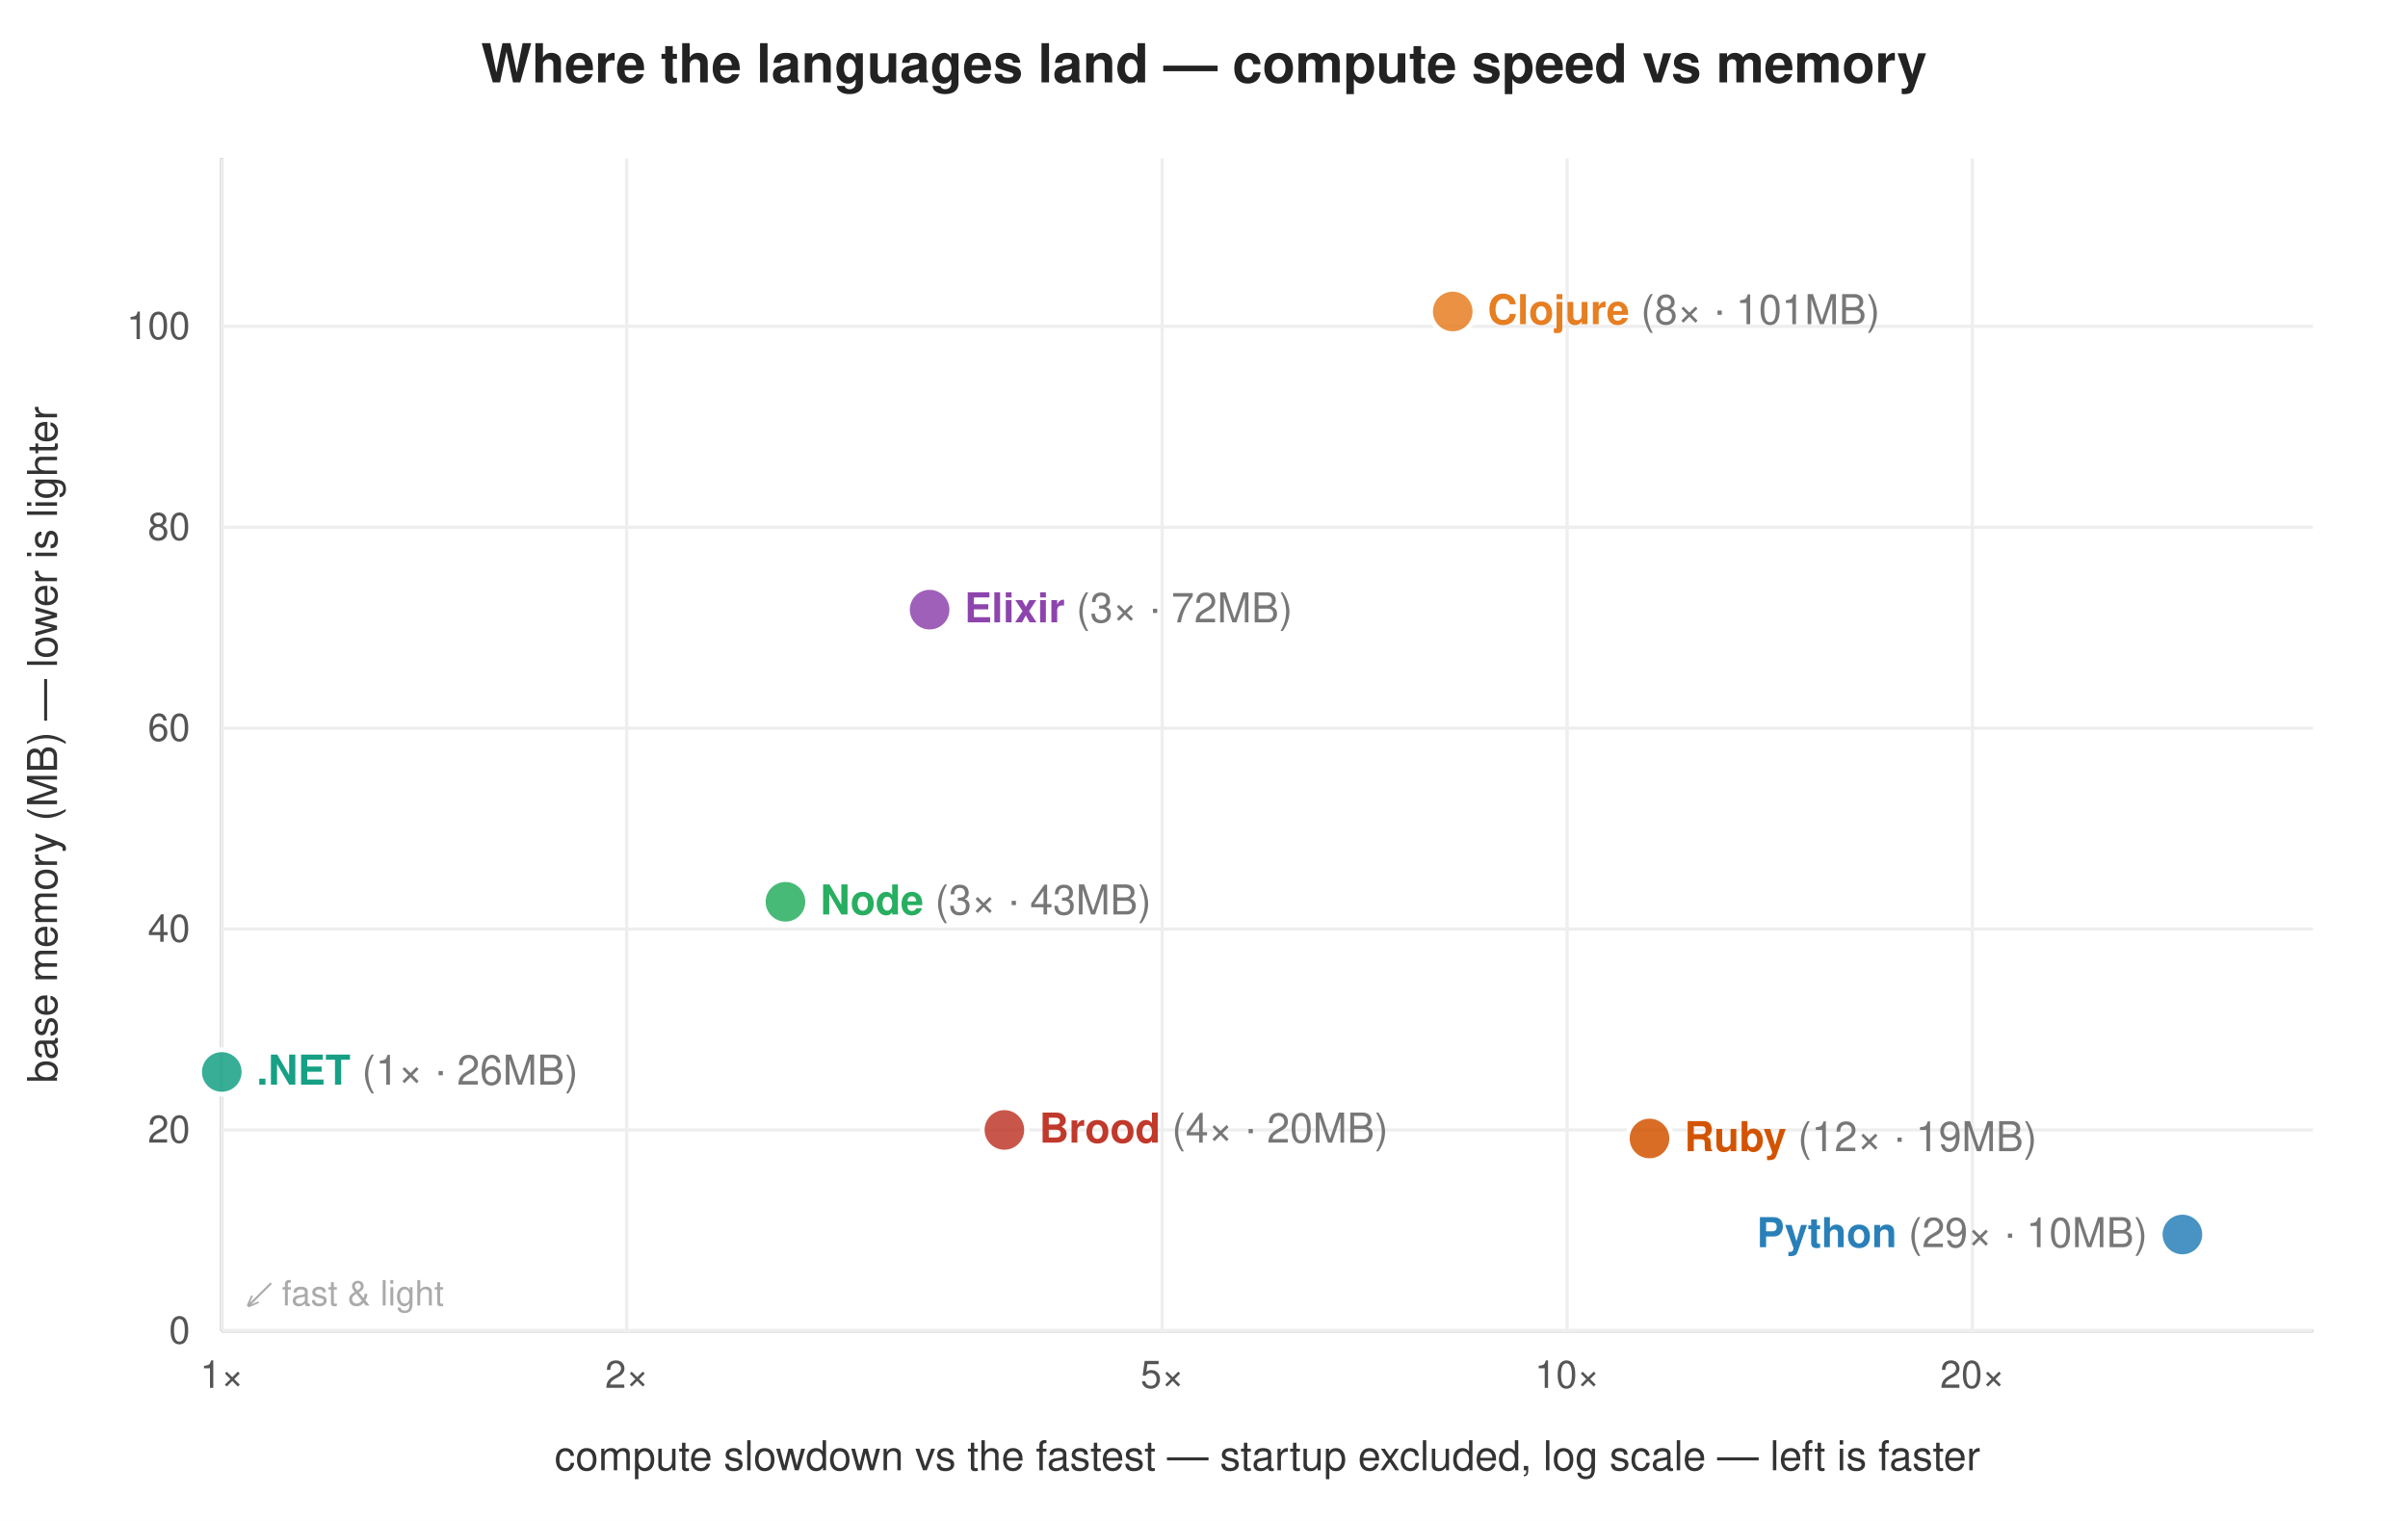
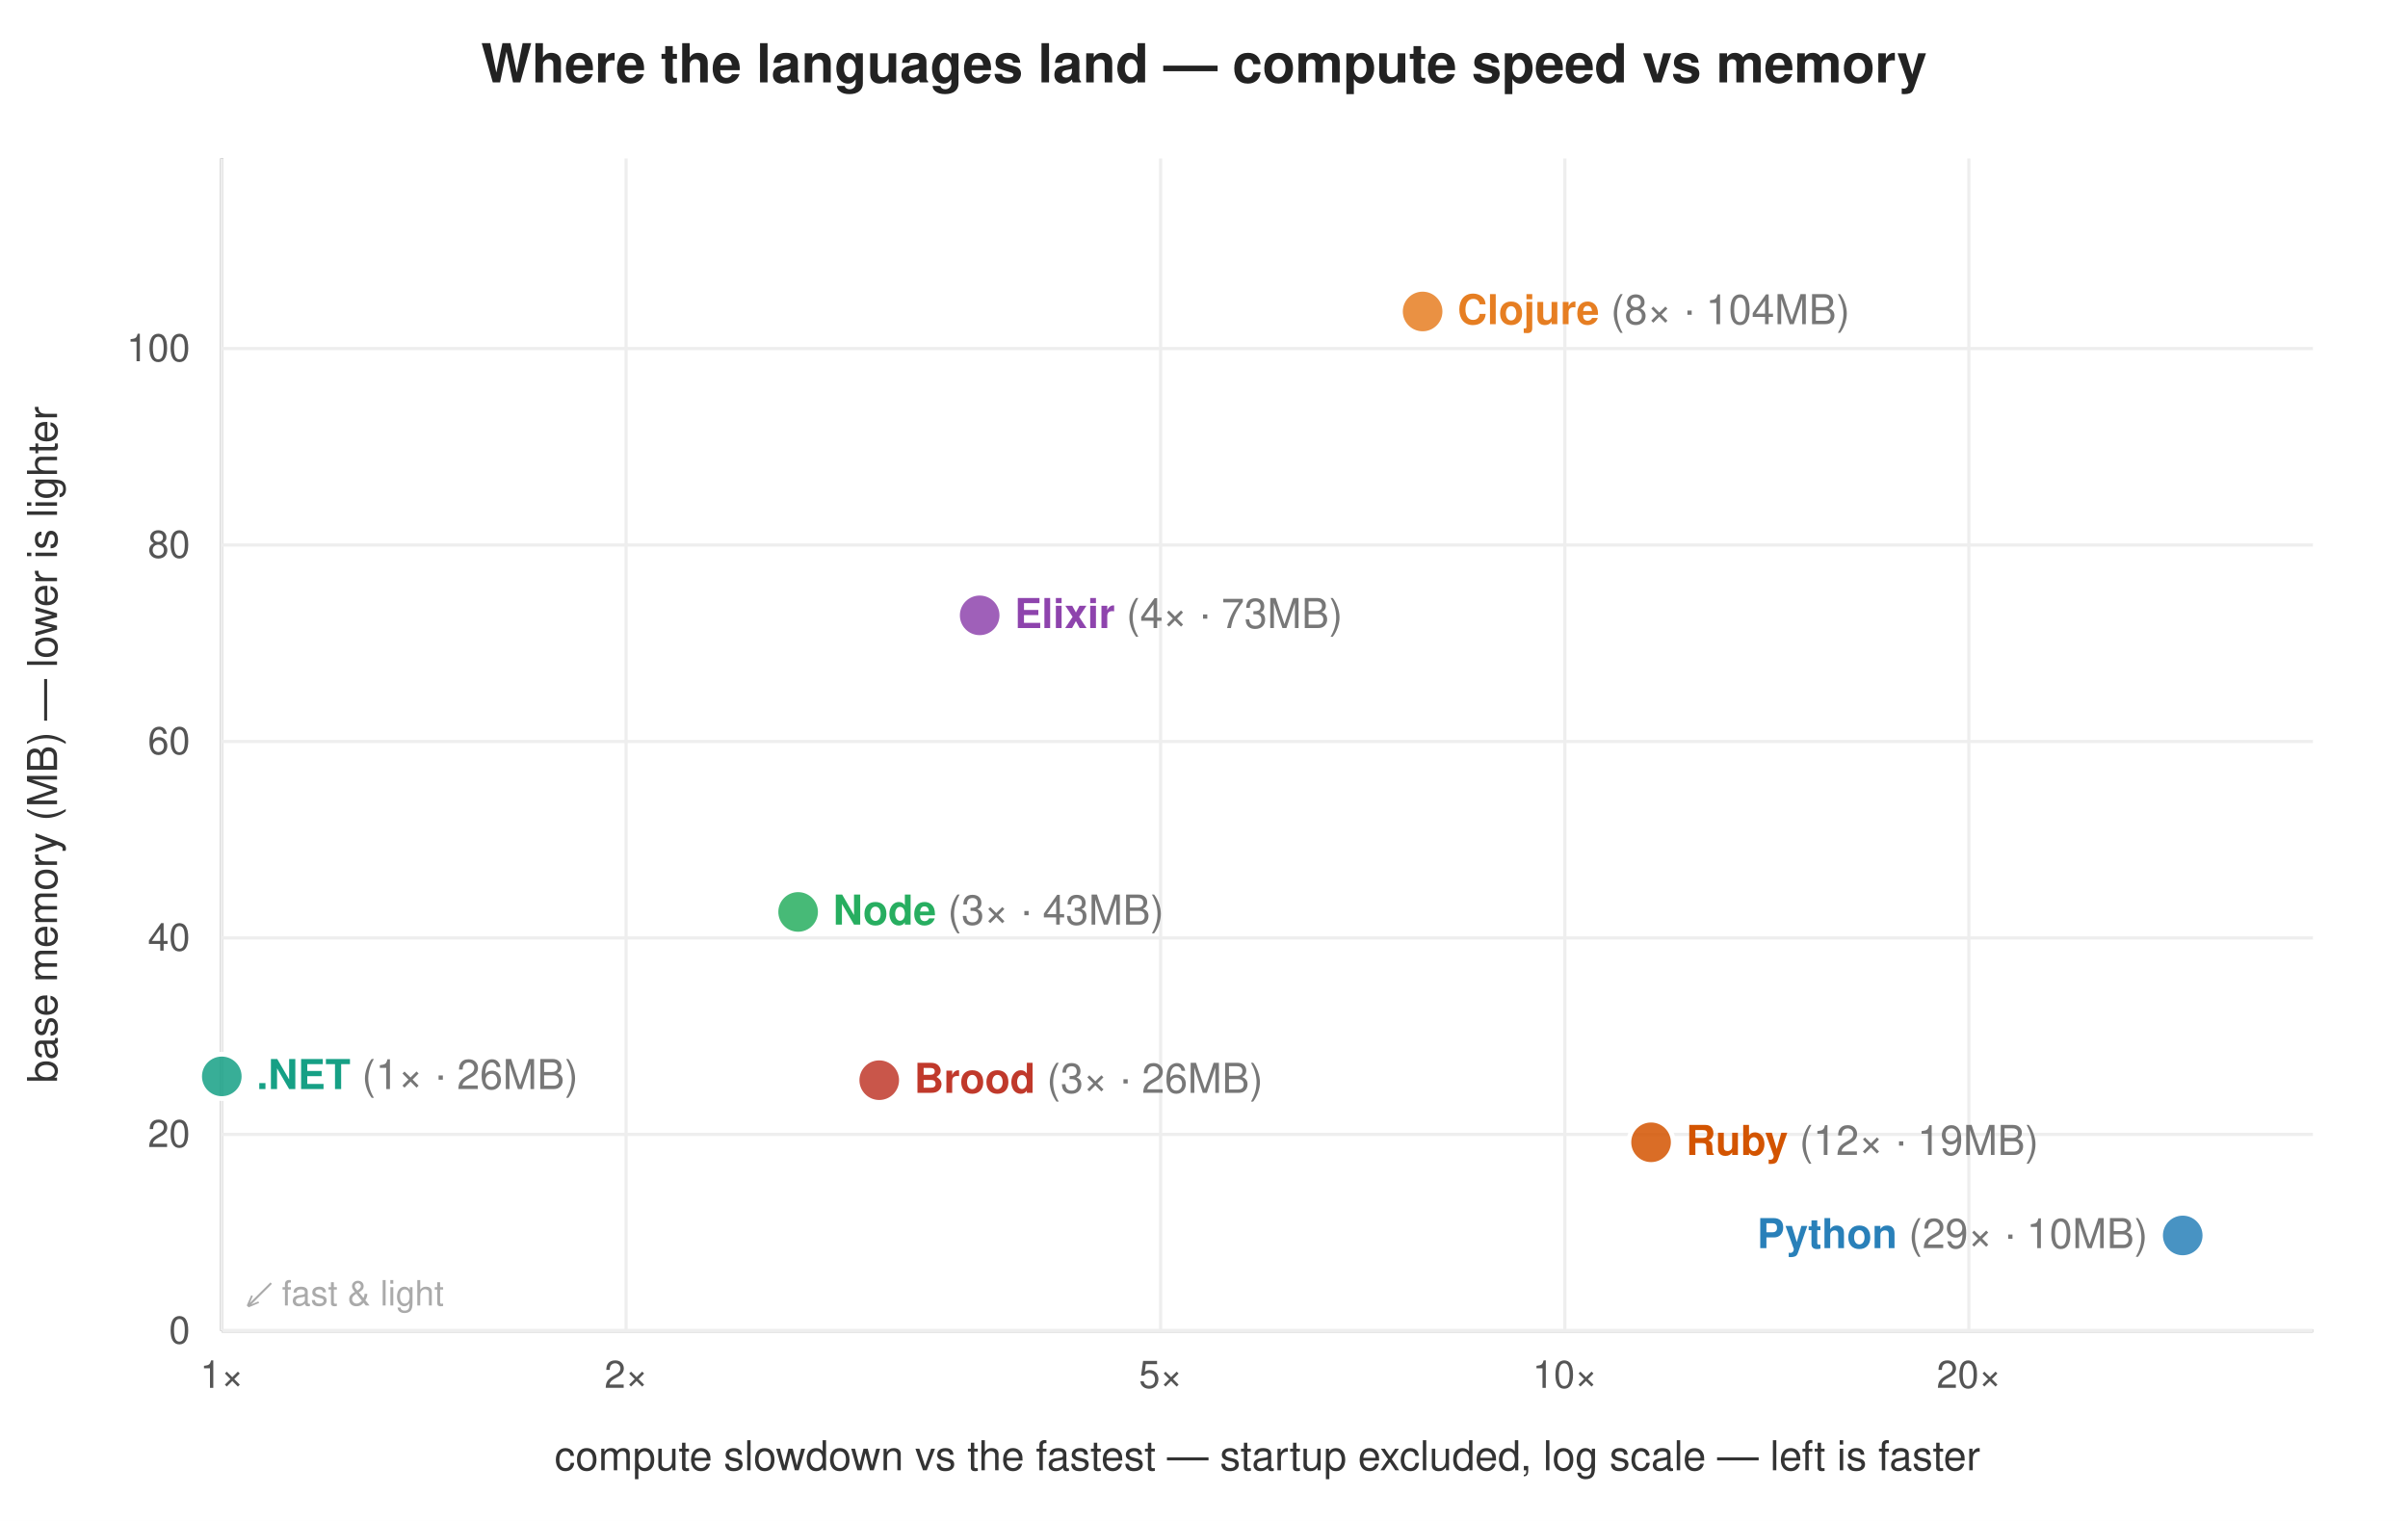
<svg xmlns="http://www.w3.org/2000/svg" width="760" height="480" viewBox="0 0 760 480" font-family="system-ui,Segoe UI,Helvetica,Arial,sans-serif">
  <rect width="760" height="480" fill="#ffffff" />
  <text x="380.0" y="26" text-anchor="middle" font-size="17" font-weight="700" fill="#222">Where the languages land — compute speed vs memory</text>
  <line x1="70" y1="420" x2="730" y2="420" stroke="#888" stroke-width="1" />
  <line x1="70" y1="50" x2="70" y2="420" stroke="#888" stroke-width="1" />
  <line x1="70.0" y1="50" x2="70.0" y2="420" stroke="#eee" stroke-width="1" />
  <text x="70.0" y="438" text-anchor="middle" font-size="12" fill="#555">1×</text>
-   <line x1="197.8" y1="50" x2="197.8" y2="420" stroke="#eee" stroke-width="1" />
-   <text x="197.8" y="438" text-anchor="middle" font-size="12" fill="#555">2×</text>
-   <line x1="366.8" y1="50" x2="366.8" y2="420" stroke="#eee" stroke-width="1" />
-   <text x="366.8" y="438" text-anchor="middle" font-size="12" fill="#555">5×</text>
-   <line x1="494.6" y1="50" x2="494.6" y2="420" stroke="#eee" stroke-width="1" />
-   <text x="494.6" y="438" text-anchor="middle" font-size="12" fill="#555">10×</text>
-   <line x1="622.5" y1="50" x2="622.5" y2="420" stroke="#eee" stroke-width="1" />
-   <text x="622.5" y="438" text-anchor="middle" font-size="12" fill="#555">20×</text>
+   <line x1="197.6" y1="50" x2="197.6" y2="420" stroke="#eee" stroke-width="1" />
+   <text x="197.6" y="438" text-anchor="middle" font-size="12" fill="#555">2×</text>
+   <line x1="366.3" y1="50" x2="366.3" y2="420" stroke="#eee" stroke-width="1" />
+   <text x="366.3" y="438" text-anchor="middle" font-size="12" fill="#555">5×</text>
+   <line x1="493.9" y1="50" x2="493.9" y2="420" stroke="#eee" stroke-width="1" />
+   <text x="493.9" y="438" text-anchor="middle" font-size="12" fill="#555">10×</text>
+   <line x1="621.4" y1="50" x2="621.4" y2="420" stroke="#eee" stroke-width="1" />
+   <text x="621.4" y="438" text-anchor="middle" font-size="12" fill="#555">20×</text>
  <line x1="70" y1="420.0" x2="730" y2="420.0" stroke="#eee" stroke-width="1" />
  <text x="60" y="424.0" text-anchor="end" font-size="12" fill="#555">0</text>
-   <line x1="70" y1="356.6" x2="730" y2="356.6" stroke="#eee" stroke-width="1" />
-   <text x="60" y="360.6" text-anchor="end" font-size="12" fill="#555">20</text>
-   <line x1="70" y1="293.2" x2="730" y2="293.2" stroke="#eee" stroke-width="1" />
-   <text x="60" y="297.2" text-anchor="end" font-size="12" fill="#555">40</text>
-   <line x1="70" y1="229.8" x2="730" y2="229.8" stroke="#eee" stroke-width="1" />
-   <text x="60" y="233.8" text-anchor="end" font-size="12" fill="#555">60</text>
-   <line x1="70" y1="166.4" x2="730" y2="166.4" stroke="#eee" stroke-width="1" />
-   <text x="60" y="170.4" text-anchor="end" font-size="12" fill="#555">80</text>
-   <line x1="70" y1="103.0" x2="730" y2="103.0" stroke="#eee" stroke-width="1" />
-   <text x="60" y="107.0" text-anchor="end" font-size="12" fill="#555">100</text>
+   <line x1="70" y1="358.0" x2="730" y2="358.0" stroke="#eee" stroke-width="1" />
+   <text x="60" y="362.0" text-anchor="end" font-size="12" fill="#555">20</text>
+   <line x1="70" y1="296.0" x2="730" y2="296.0" stroke="#eee" stroke-width="1" />
+   <text x="60" y="300.0" text-anchor="end" font-size="12" fill="#555">40</text>
+   <line x1="70" y1="234.0" x2="730" y2="234.0" stroke="#eee" stroke-width="1" />
+   <text x="60" y="238.0" text-anchor="end" font-size="12" fill="#555">60</text>
+   <line x1="70" y1="172.0" x2="730" y2="172.0" stroke="#eee" stroke-width="1" />
+   <text x="60" y="176.0" text-anchor="end" font-size="12" fill="#555">80</text>
+   <line x1="70" y1="110.0" x2="730" y2="110.0" stroke="#eee" stroke-width="1" />
+   <text x="60" y="114.0" text-anchor="end" font-size="12" fill="#555">100</text>
  <text x="400.0" y="464" text-anchor="middle" font-size="13" fill="#333">compute slowdown vs the fastest — startup excluded, log scale — left is faster</text>
  <text x="18" y="235.0" text-anchor="middle" font-size="13" fill="#333" transform="rotate(-90 18 235.0)">base memory (MB) — lower is lighter</text>
  <text x="78" y="412" font-size="11" fill="#aaa">↙ fast &amp; light</text>
-   <circle cx="688.8" cy="389.6" r="7" fill="#2980b9" fill-opacity="0.85" stroke="#fff" stroke-width="1.5" />
-   <text x="677.8" y="393.6" text-anchor="end" font-size="13" font-weight="600" fill="#2980b9">Python <tspan font-weight="400" fill="#777">(29× · 10MB)</tspan>
+   <circle cx="688.9" cy="389.9" r="7" fill="#2980b9" fill-opacity="0.85" stroke="#fff" stroke-width="1.5" />
+   <text x="677.9" y="393.9" text-anchor="end" font-size="13" font-weight="600" fill="#2980b9">Python <tspan font-weight="400" fill="#777">(29× · 10MB)</tspan>
  </text>
-   <circle cx="520.6" cy="359.3" r="7" fill="#d35400" fill-opacity="0.85" stroke="#fff" stroke-width="1.5" />
-   <text x="531.6" y="363.3" text-anchor="start" font-size="13" font-weight="600" fill="#d35400">Ruby <tspan font-weight="400" fill="#777">(12× · 19MB)</tspan>
+   <circle cx="521.1" cy="360.5" r="7" fill="#d35400" fill-opacity="0.85" stroke="#fff" stroke-width="1.5" />
+   <text x="532.1" y="364.5" text-anchor="start" font-size="13" font-weight="600" fill="#d35400">Ruby <tspan font-weight="400" fill="#777">(12× · 19MB)</tspan>
  </text>
-   <circle cx="317.0" cy="356.6" r="7" fill="#c0392b" fill-opacity="0.85" stroke="#fff" stroke-width="1.5" />
-   <text x="328.0" y="360.6" text-anchor="start" font-size="13" font-weight="600" fill="#c0392b">Brood <tspan font-weight="400" fill="#777">(4× · 20MB)</tspan>
+   <circle cx="277.5" cy="340.9" r="7" fill="#c0392b" fill-opacity="0.85" stroke="#fff" stroke-width="1.5" />
+   <text x="288.5" y="344.9" text-anchor="start" font-size="13" font-weight="600" fill="#c0392b">Brood <tspan font-weight="400" fill="#777">(3× · 26MB)</tspan>
  </text>
-   <circle cx="70.0" cy="338.3" r="7" fill="#16a085" fill-opacity="0.85" stroke="#fff" stroke-width="1.5" />
-   <text x="81.0" y="342.3" text-anchor="start" font-size="13" font-weight="600" fill="#16a085">.NET <tspan font-weight="400" fill="#777">(1× · 26MB)</tspan>
+   <circle cx="70.0" cy="339.7" r="7" fill="#16a085" fill-opacity="0.85" stroke="#fff" stroke-width="1.5" />
+   <text x="81.0" y="343.7" text-anchor="start" font-size="13" font-weight="600" fill="#16a085">.NET <tspan font-weight="400" fill="#777">(1× · 26MB)</tspan>
  </text>
-   <circle cx="247.9" cy="284.6" r="7" fill="#27ae60" fill-opacity="0.85" stroke="#fff" stroke-width="1.5" />
-   <text x="258.9" y="288.6" text-anchor="start" font-size="13" font-weight="600" fill="#27ae60">Node <tspan font-weight="400" fill="#777">(3× · 43MB)</tspan>
+   <circle cx="251.9" cy="287.8" r="7" fill="#27ae60" fill-opacity="0.85" stroke="#fff" stroke-width="1.5" />
+   <text x="262.9" y="291.8" text-anchor="start" font-size="13" font-weight="600" fill="#27ae60">Node <tspan font-weight="400" fill="#777">(3× · 43MB)</tspan>
  </text>
-   <circle cx="293.4" cy="192.4" r="7" fill="#8e44ad" fill-opacity="0.85" stroke="#fff" stroke-width="1.5" />
-   <text x="304.4" y="196.4" text-anchor="start" font-size="13" font-weight="600" fill="#8e44ad">Elixir <tspan font-weight="400" fill="#777">(3× · 72MB)</tspan>
+   <circle cx="309.2" cy="194.2" r="7" fill="#8e44ad" fill-opacity="0.85" stroke="#fff" stroke-width="1.5" />
+   <text x="320.2" y="198.2" text-anchor="start" font-size="13" font-weight="600" fill="#8e44ad">Elixir <tspan font-weight="400" fill="#777">(4× · 73MB)</tspan>
  </text>
-   <circle cx="458.5" cy="98.3" r="7" fill="#e67e22" fill-opacity="0.85" stroke="#fff" stroke-width="1.5" />
-   <text x="469.5" y="102.3" text-anchor="start" font-size="13" font-weight="600" fill="#e67e22">Clojure <tspan font-weight="400" fill="#777">(8× · 101MB)</tspan>
+   <circle cx="449.0" cy="98.3" r="7" fill="#e67e22" fill-opacity="0.85" stroke="#fff" stroke-width="1.5" />
+   <text x="460.0" y="102.3" text-anchor="start" font-size="13" font-weight="600" fill="#e67e22">Clojure <tspan font-weight="400" fill="#777">(8× · 104MB)</tspan>
  </text>
</svg>
